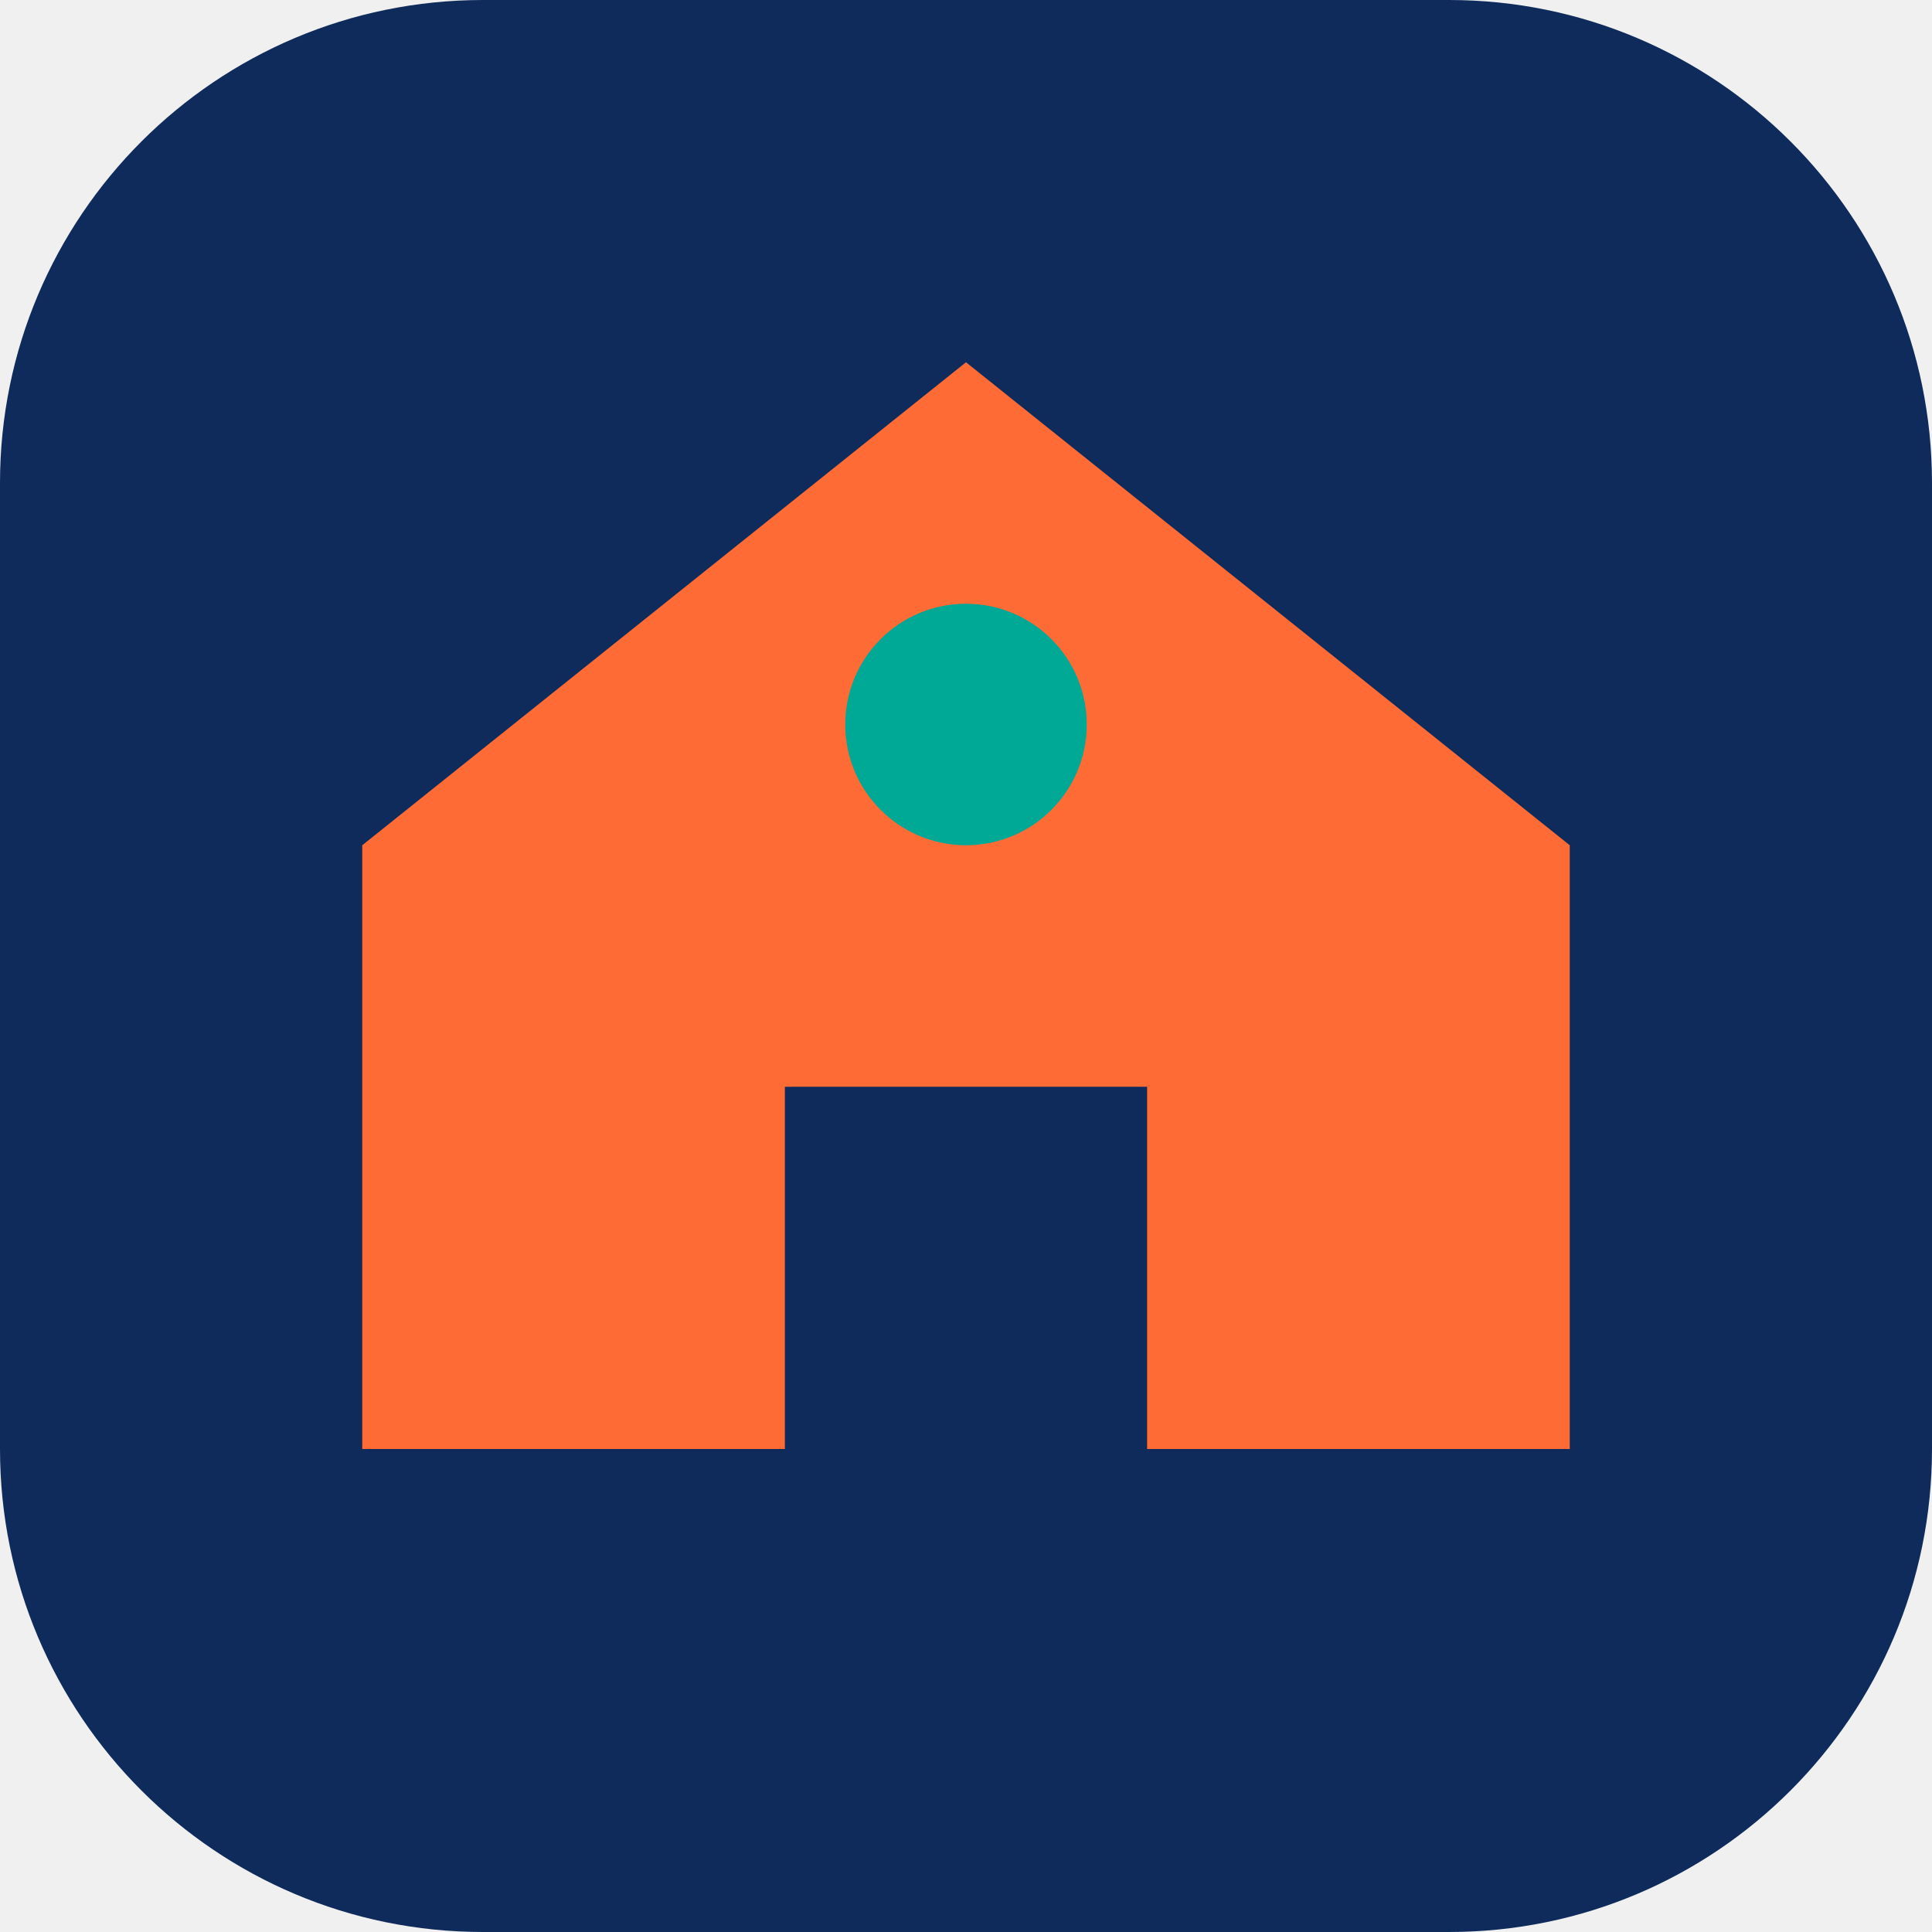
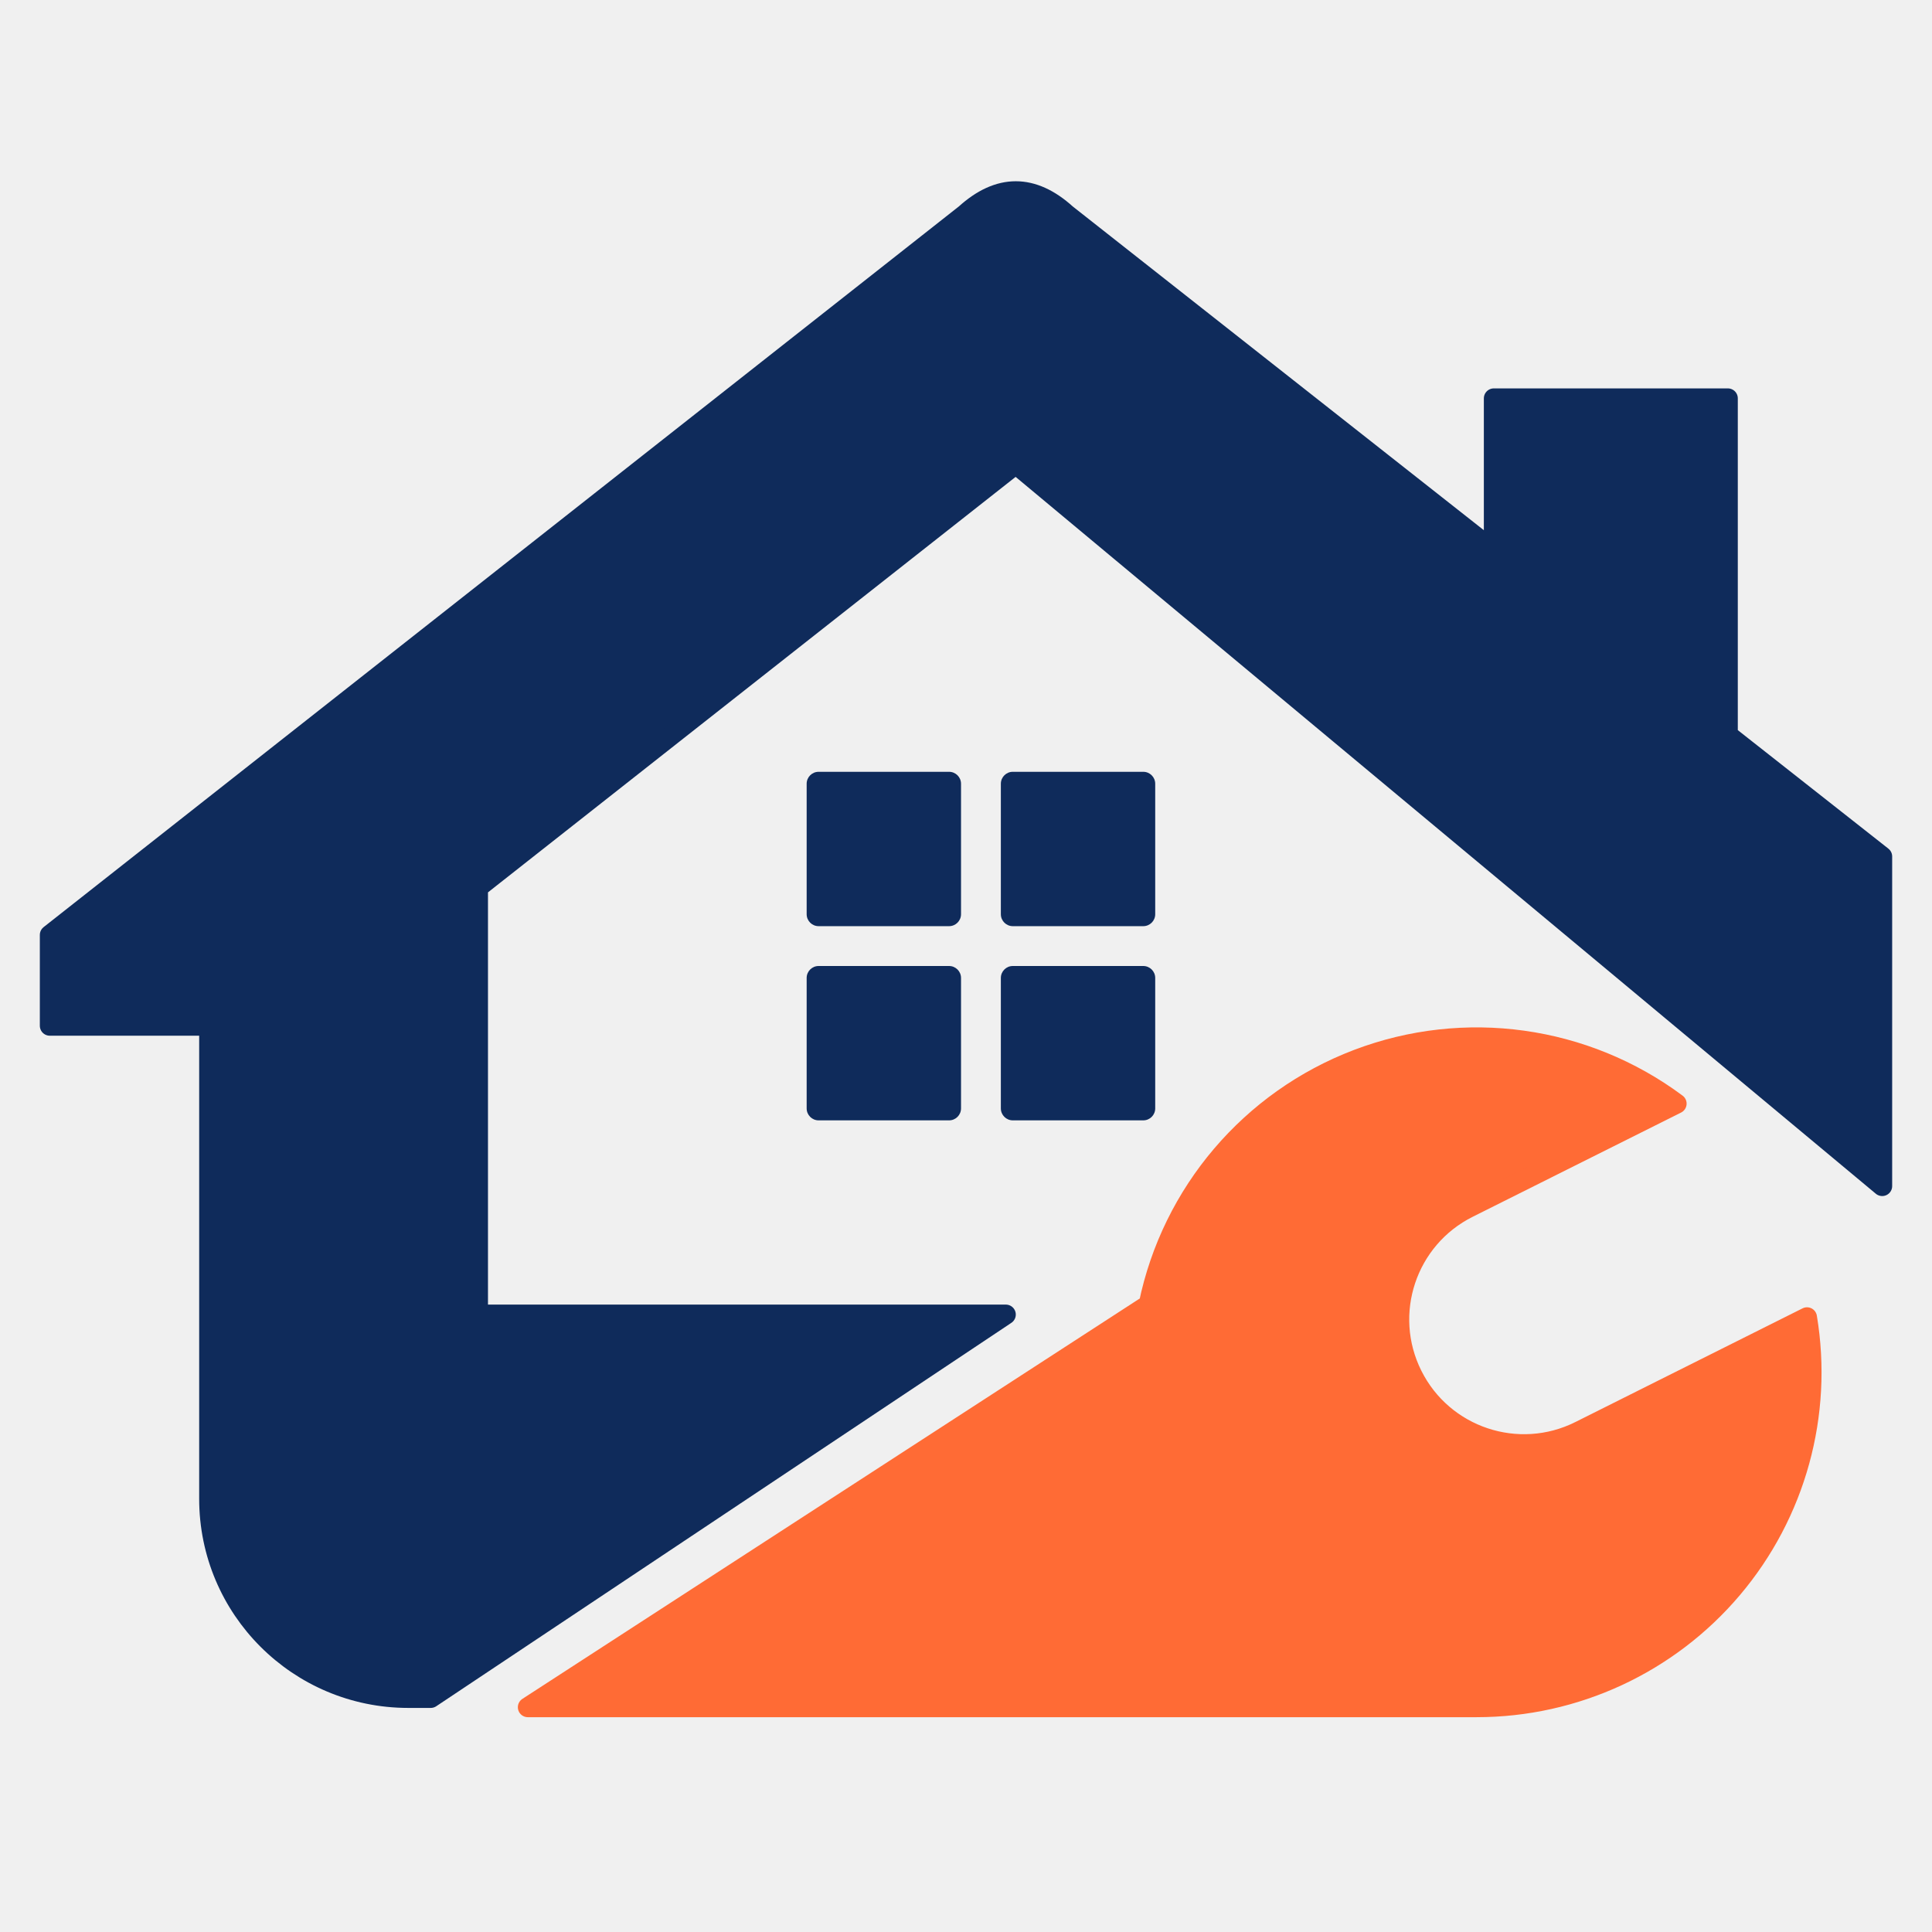
- <svg xmlns="http://www.w3.org/2000/svg" viewBox="0 0 32 32" fill="none">
-   <rect width="32" height="32" rx="8" fill="#0f2b5b" />
-   <path d="M16 6L6 14v10h7v-6h6v6h7V14L16 6z" fill="#ff6b35" />
-   <circle cx="16" cy="12" r="2" fill="#00a896" />
+ <svg xmlns="http://www.w3.org/2000/svg" viewBox="-2 -14 194 194">
+   <style>
+     .house { fill: #0f2b5b; stroke: #0f2b5b; }
+     @media (prefers-color-scheme: dark) { .house { fill: #fff; stroke: #fff; } }
+   </style>
+   <g class="house" stroke-width="2" stroke-linejoin="round">
+     <path d="M3 79.88L94.92 7.5Q100 2.9 105.08 7.5L148 41.3L148 26L171.5 26L171.5 59.8L187 72L187 105.1L100 32.6L46 75.12L46 118L99 118L41.25 156.5L39 156.5A20 20 0 0 1 19 136.5L19 89L3 89Z" />
+     <rect x="79" y="63.5" width="15.5" height="15.5" rx="1.2" stroke="none" />
+     <rect x="98.5" y="63.5" width="15.5" height="15.5" rx="1.2" stroke="none" />
+     <rect x="79" y="83" width="15.5" height="15.5" rx="1.2" stroke="none" />
+     <rect x="98.5" y="83" width="15.5" height="15.5" rx="1.2" stroke="none" />
+   </g>
+   <path d="M51 157.43L146.28 157.43A33.63 33.63 0 0 0 179.45 118.27L156.63 129.69A12.52 12.52 0 0 1 145.43 107.29L166.36 96.82A33.63 33.63 0 0 0 113.34 117Z" fill="#ff6b35" stroke="#ff6b35" stroke-width="2" stroke-linejoin="round" />
</svg>
